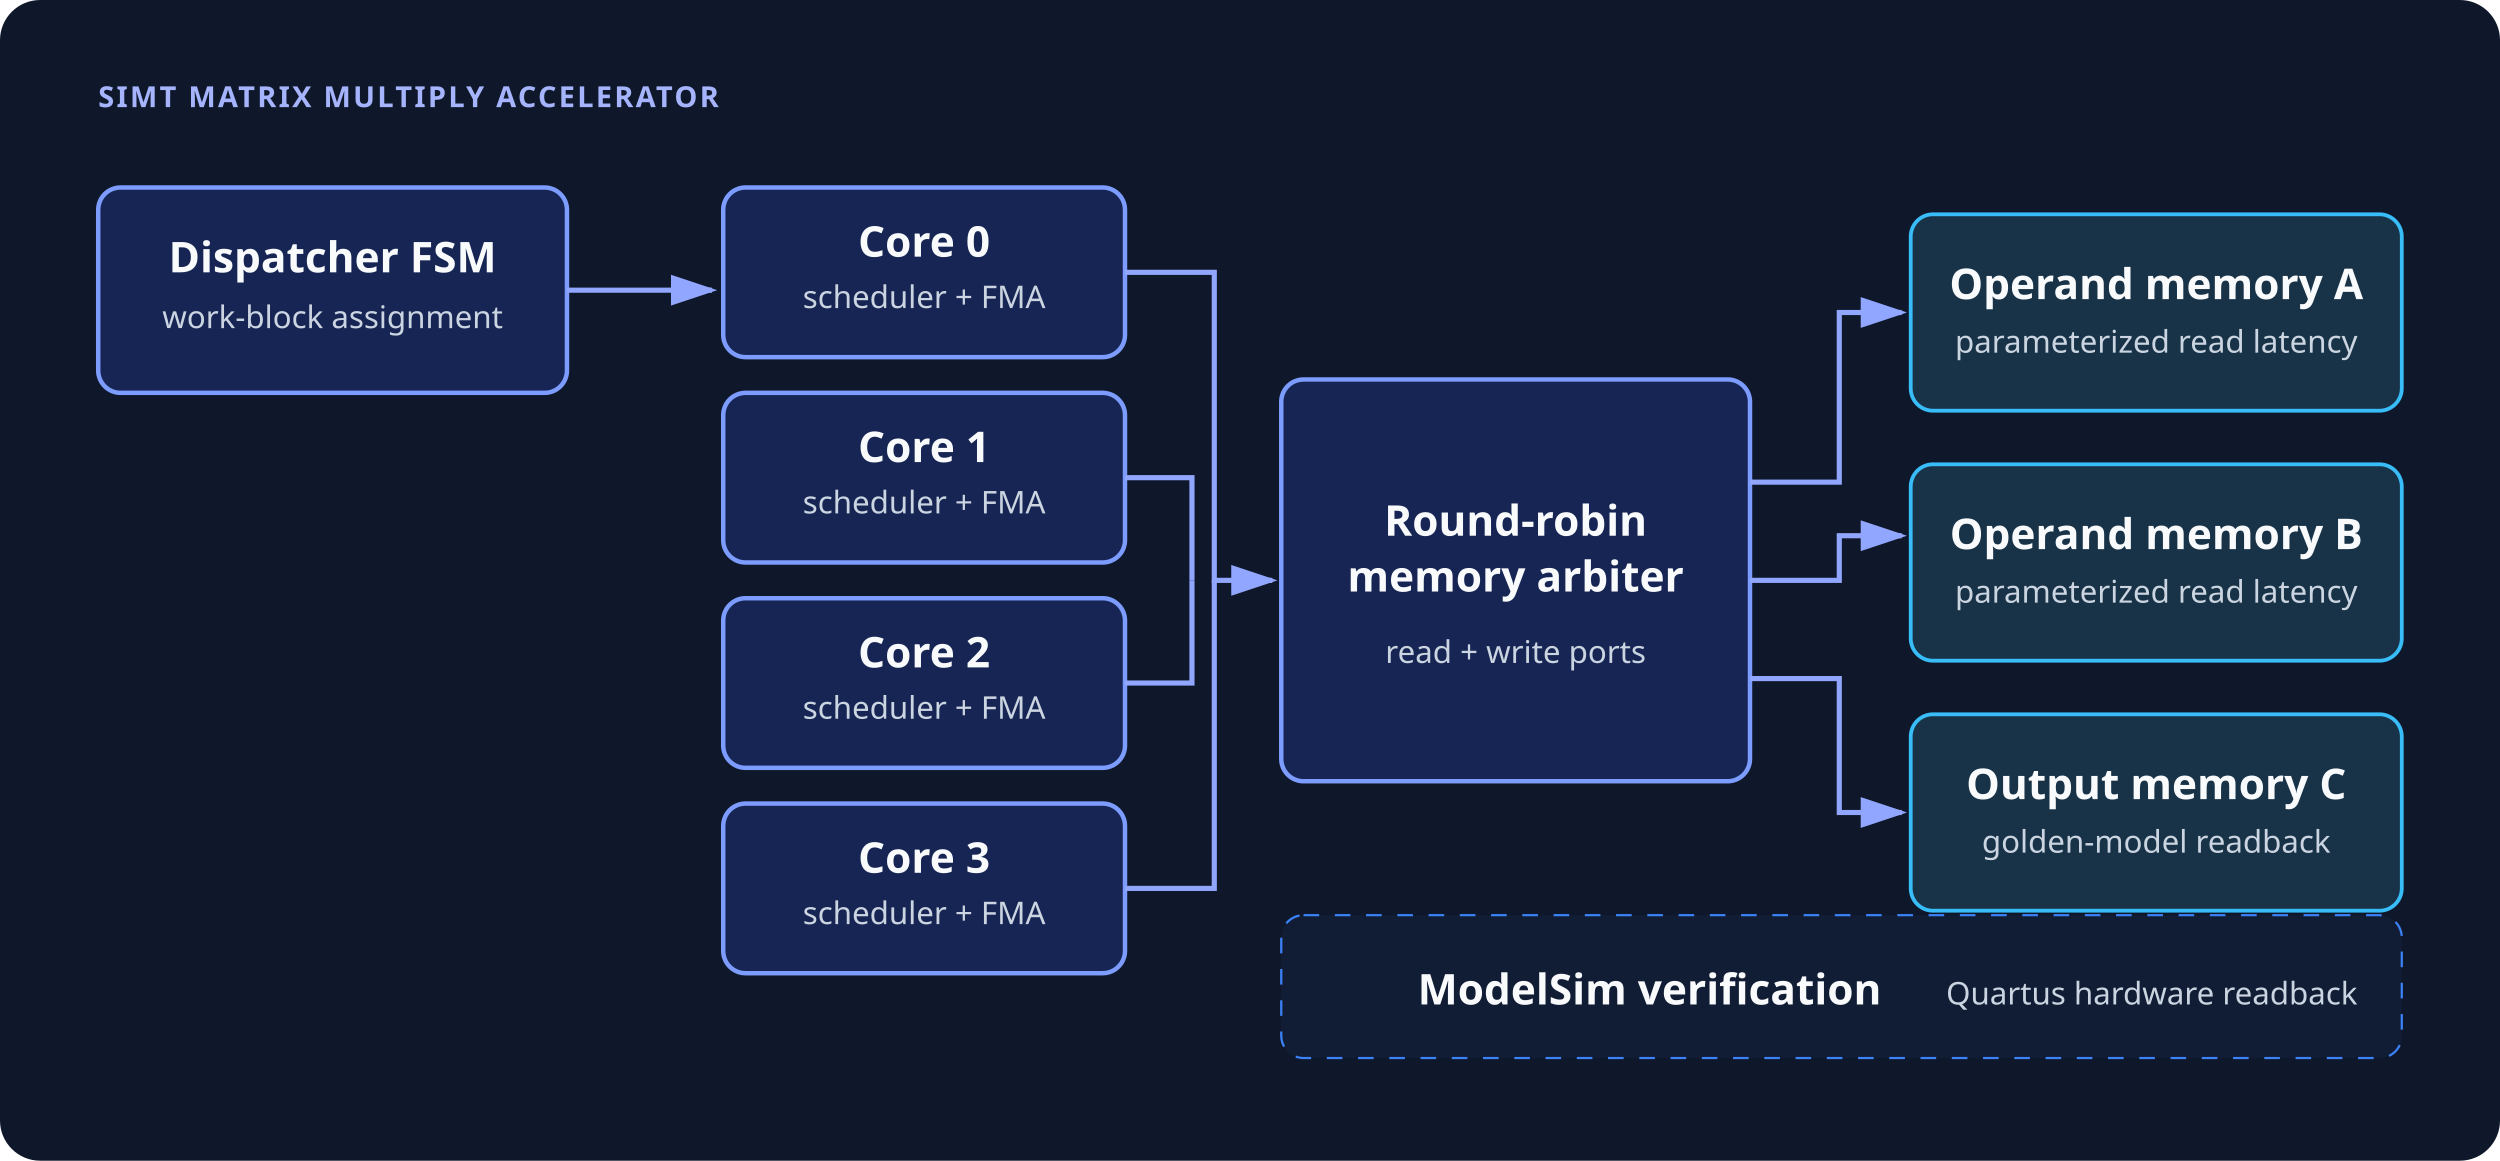
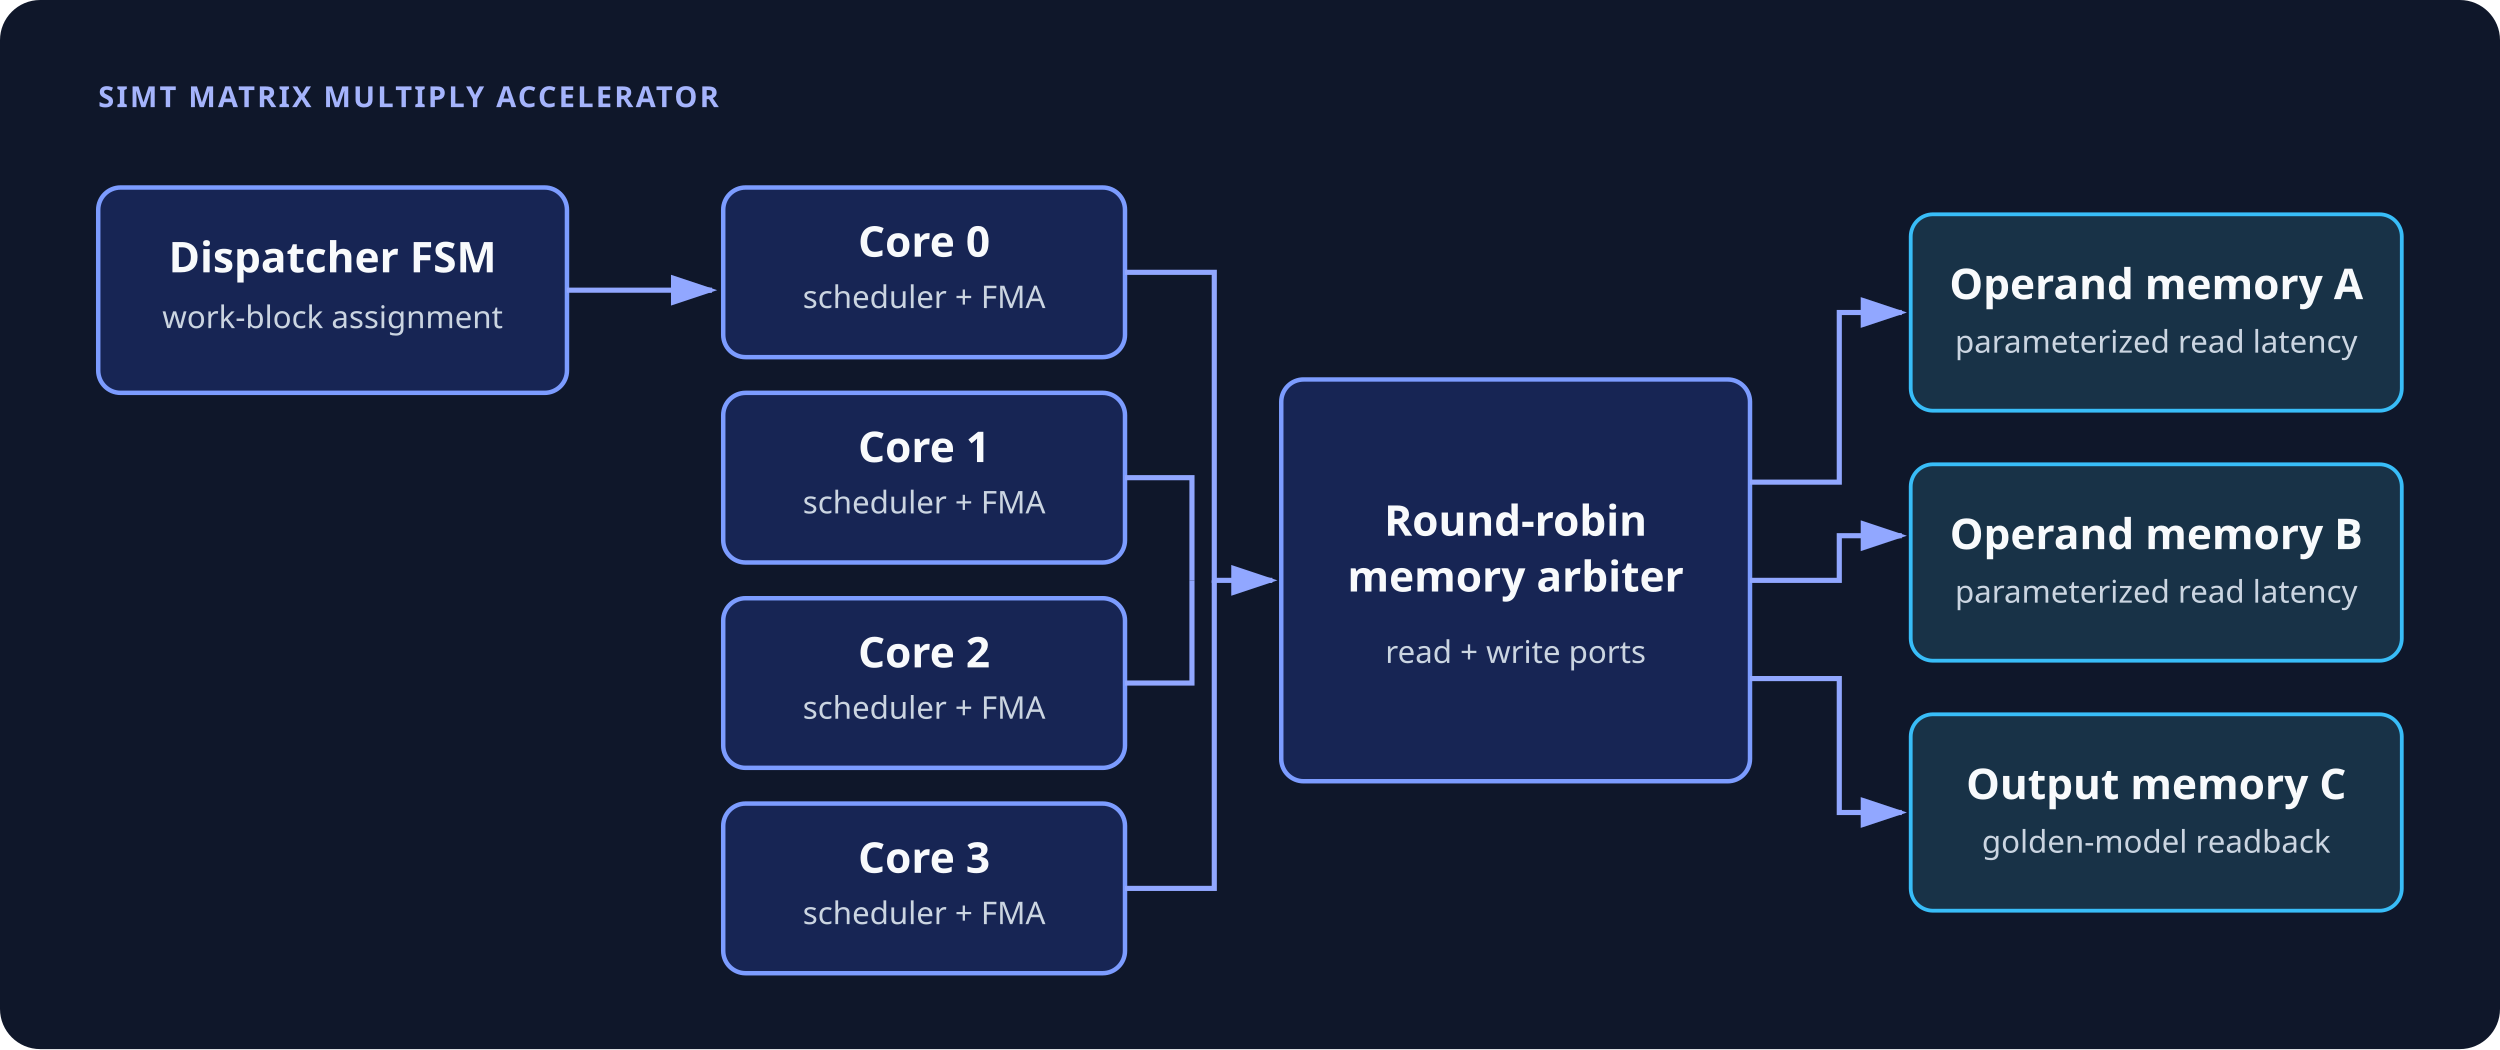
- <svg xmlns="http://www.w3.org/2000/svg" viewBox="0 0 1120 520" role="img" aria-labelledby="title desc">
+ <svg xmlns="http://www.w3.org/2000/svg" viewBox="0 0 1120 470" role="img" aria-labelledby="title desc">
  <defs>
    <marker id="a" markerWidth="10" markerHeight="10" refX="8" refY="3" orient="auto">
      <path d="M0,0 L0,6 L9,3 z" fill="#91a7ff" />
    </marker>
    <style>
      .t{font:600 19px system-ui,sans-serif;fill:#f8fafc}.s{font:500 14px system-ui,sans-serif;fill:#cbd5e1}.k{font:700 13px system-ui,sans-serif;fill:#a5b4fc;letter-spacing:1px}.box{fill:#172554;stroke:#7c9cff;stroke-width:2}.mem{fill:#183247;stroke:#38bdf8;stroke-width:1.7}.bus{fill:none;stroke:#91a7ff;stroke-width:2.3}.line{fill:none;stroke:#91a7ff;stroke-width:2.3;marker-end:url(#a)}
    </style>
  </defs>
-   <rect width="1120" height="520" rx="18" fill="#0f172a" />
+   <rect width="1120" height="470" rx="18" fill="#0f172a" />
  <text x="44" y="48" class="k">SIMT MATRIX MULTIPLY ACCELERATOR</text>
  <g transform="translate(44 84)">
    <rect class="box" width="210" height="92" rx="10" />
    <text class="t" x="105" y="38" text-anchor="middle">Dispatcher FSM</text>
    <text class="s" x="105" y="63" text-anchor="middle">work-block assignment</text>
    <path class="line" d="M210 46H275" />
    <g transform="translate(280 0)">
      <rect class="box" width="180" height="76" rx="10" />
      <text class="t" x="90" y="31" text-anchor="middle">Core 0</text>
      <text class="s" x="90" y="54" text-anchor="middle">scheduler + FMA</text>
      <rect class="box" y="92" width="180" height="76" rx="10" />
      <text class="t" x="90" y="123" text-anchor="middle">Core 1</text>
      <text class="s" x="90" y="146" text-anchor="middle">scheduler + FMA</text>
      <rect class="box" y="184" width="180" height="76" rx="10" />
      <text class="t" x="90" y="215" text-anchor="middle">Core 2</text>
      <text class="s" x="90" y="238" text-anchor="middle">scheduler + FMA</text>
      <rect class="box" y="276" width="180" height="76" rx="10" />
      <text class="t" x="90" y="307" text-anchor="middle">Core 3</text>
      <text class="s" x="90" y="330" text-anchor="middle">scheduler + FMA</text>
    </g>
    <g transform="translate(530 86)">
      <rect class="box" width="210" height="180" rx="10" />
      <text class="t" x="105" y="70" text-anchor="middle">Round-robin</text>
      <text class="t" x="105" y="95" text-anchor="middle">memory arbiter</text>
      <text class="s" x="105" y="127" text-anchor="middle">read + write ports</text>
    </g>
    <path class="bus" d="M460 38H500V176H514" />
    <path class="line" d="M514 176H526" />
    <path class="bus" d="M460 130H490V176" />
    <path class="bus" d="M460 222H490V176" />
    <path class="bus" d="M460 314H500V176" />
    <g transform="translate(812 12)">
      <rect class="mem" width="220" height="88" rx="10" />
      <text class="t" x="110" y="38" text-anchor="middle">Operand memory A</text>
      <text class="s" x="110" y="62" text-anchor="middle">parameterized read latency</text>
      <rect class="mem" y="112" width="220" height="88" rx="10" />
      <text class="t" x="110" y="150" text-anchor="middle">Operand memory B</text>
      <text class="s" x="110" y="174" text-anchor="middle">parameterized read latency</text>
      <rect class="mem" y="224" width="220" height="88" rx="10" />
      <text class="t" x="110" y="262" text-anchor="middle">Output memory C</text>
      <text class="s" x="110" y="286" text-anchor="middle">golden-model readback</text>
    </g>
    <path class="bus" d="M740 132H780V56H796" />
    <path class="line" d="M796 56H808" />
    <path class="bus" d="M740 176H780V156H796" />
    <path class="line" d="M796 156H808" />
    <path class="bus" d="M740 220H780V280H796" />
    <path class="line" d="M796 280H808" />
-     <g transform="translate(530 326)">
-       <rect x="0" y="0" width="502" height="64" rx="10" fill="#111c35" stroke="#3b82f6" stroke-dasharray="7 7" />
-       <text class="t" x="165" y="40" text-anchor="middle">ModelSim verification</text>
-       <text class="s" x="390" y="40" text-anchor="middle">Quartus hardware readback</text>
-     </g>
  </g>
</svg>
